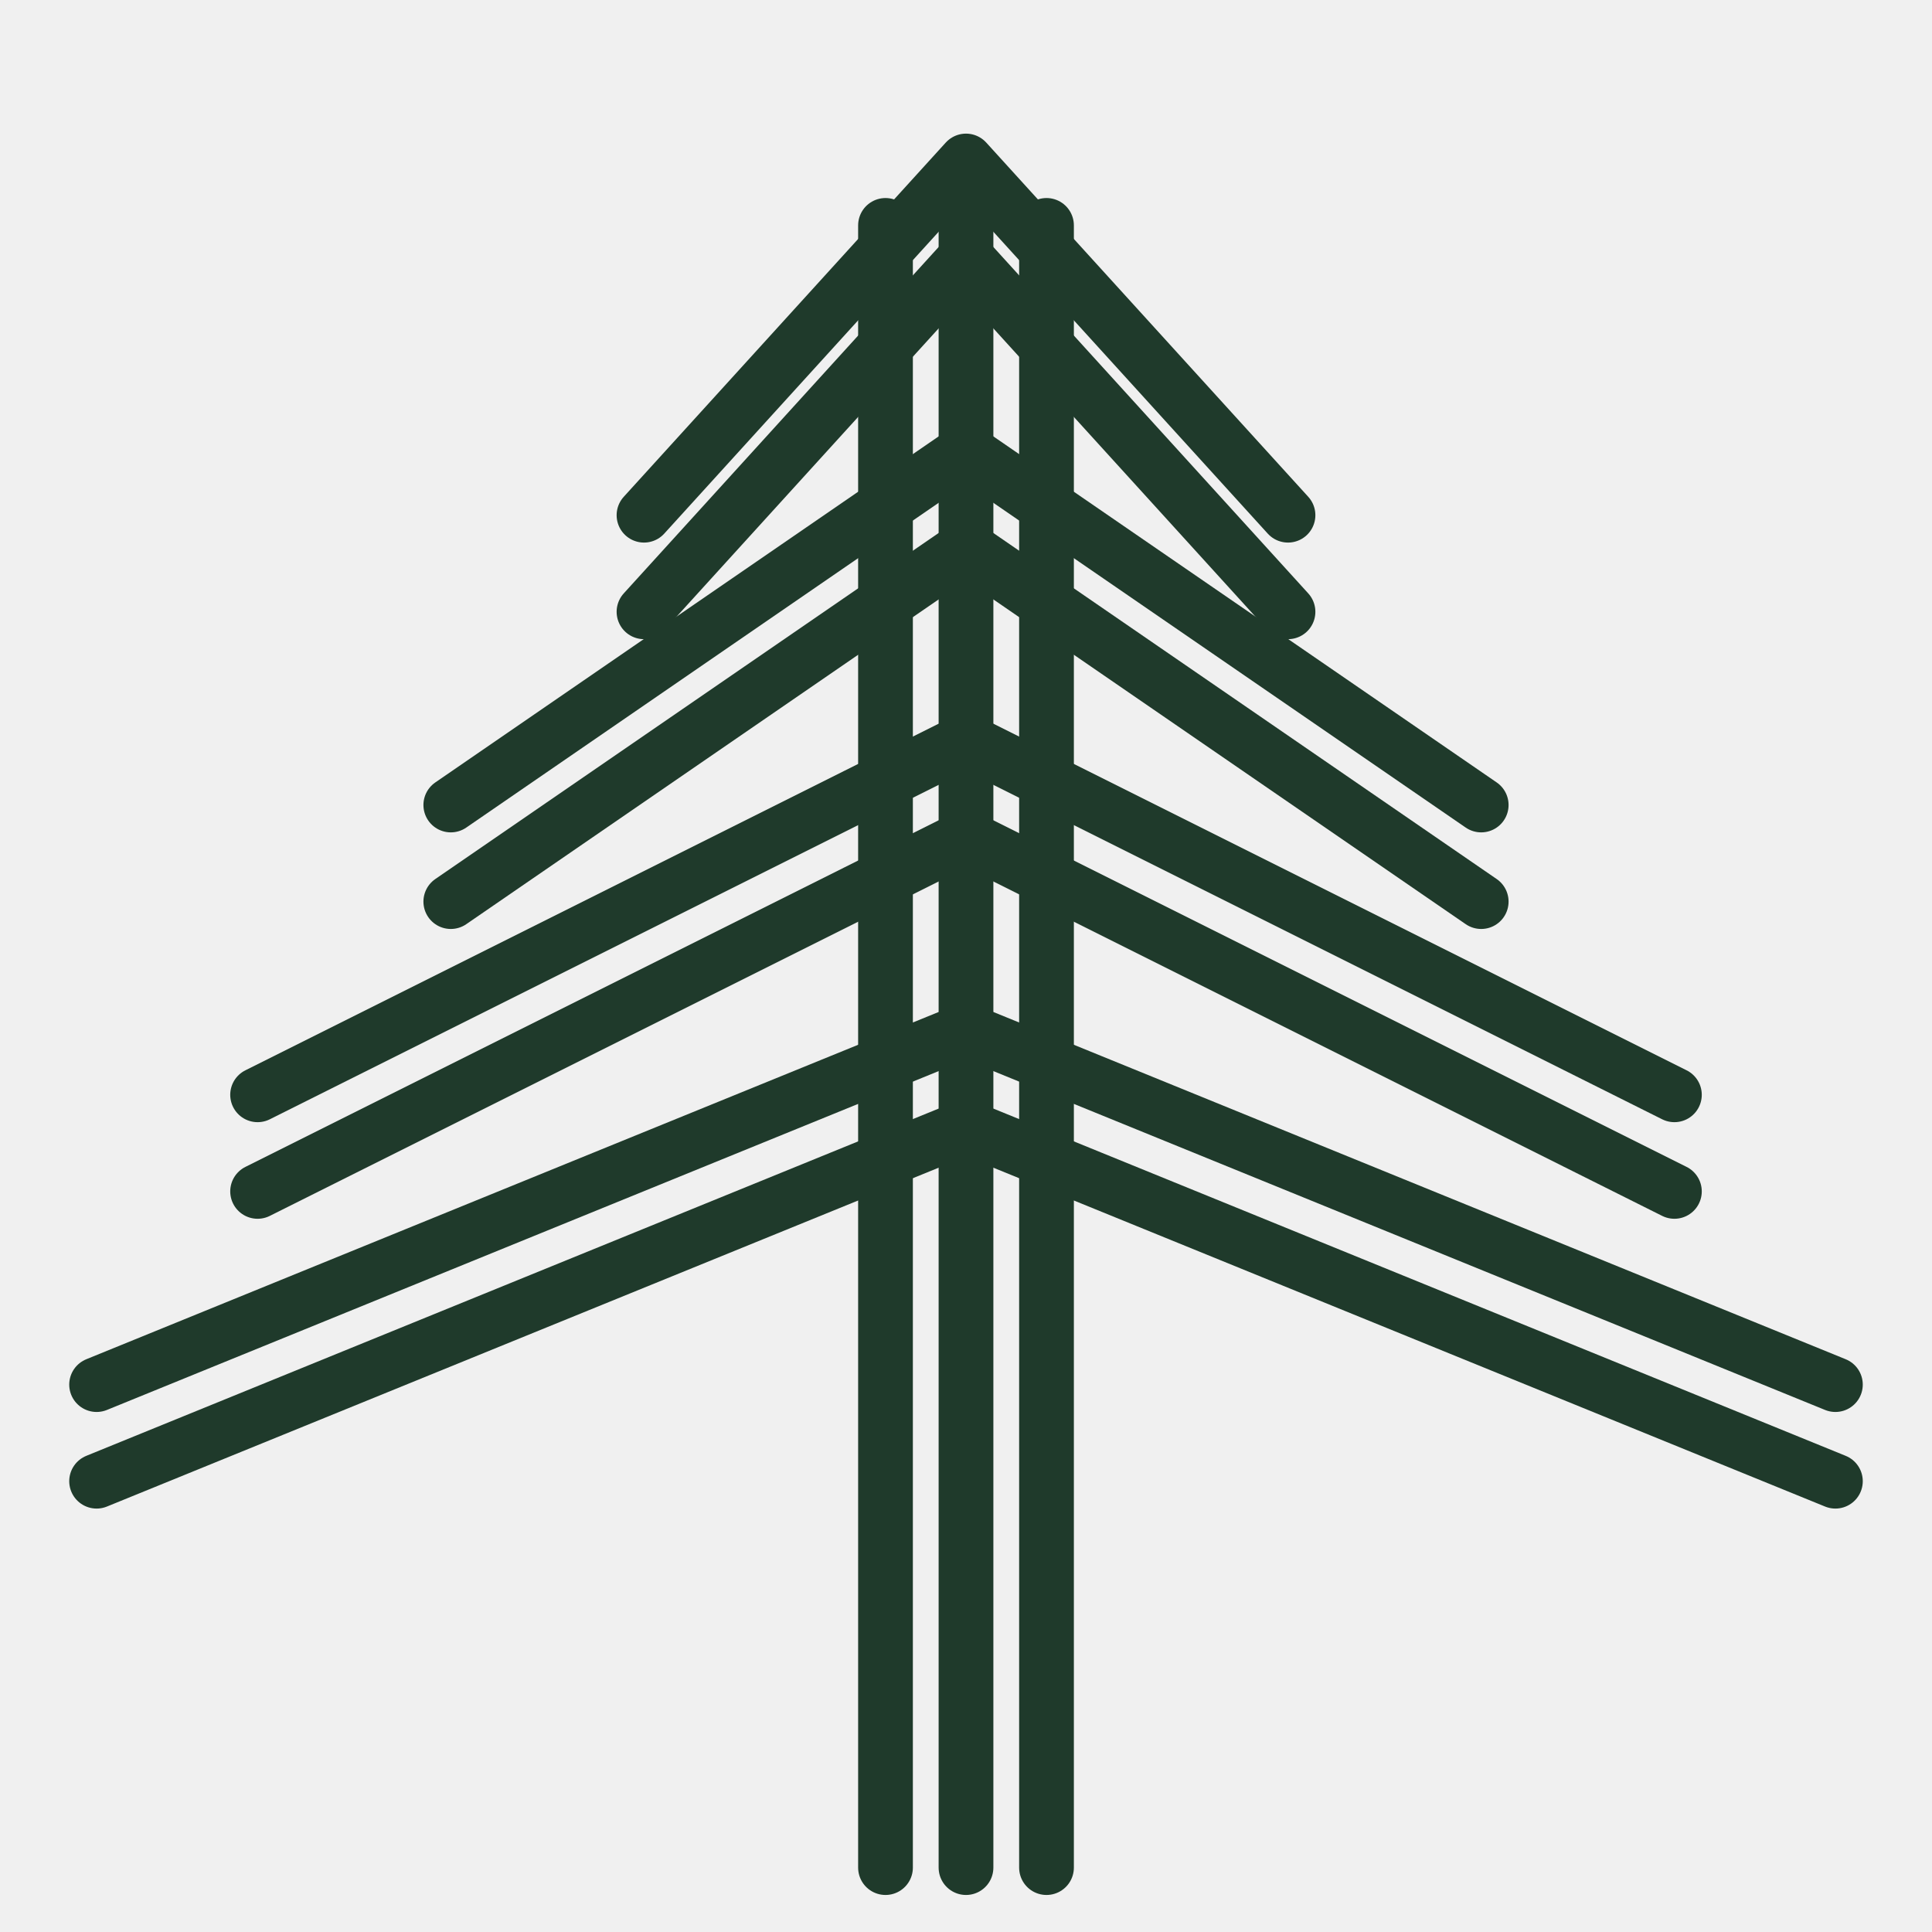
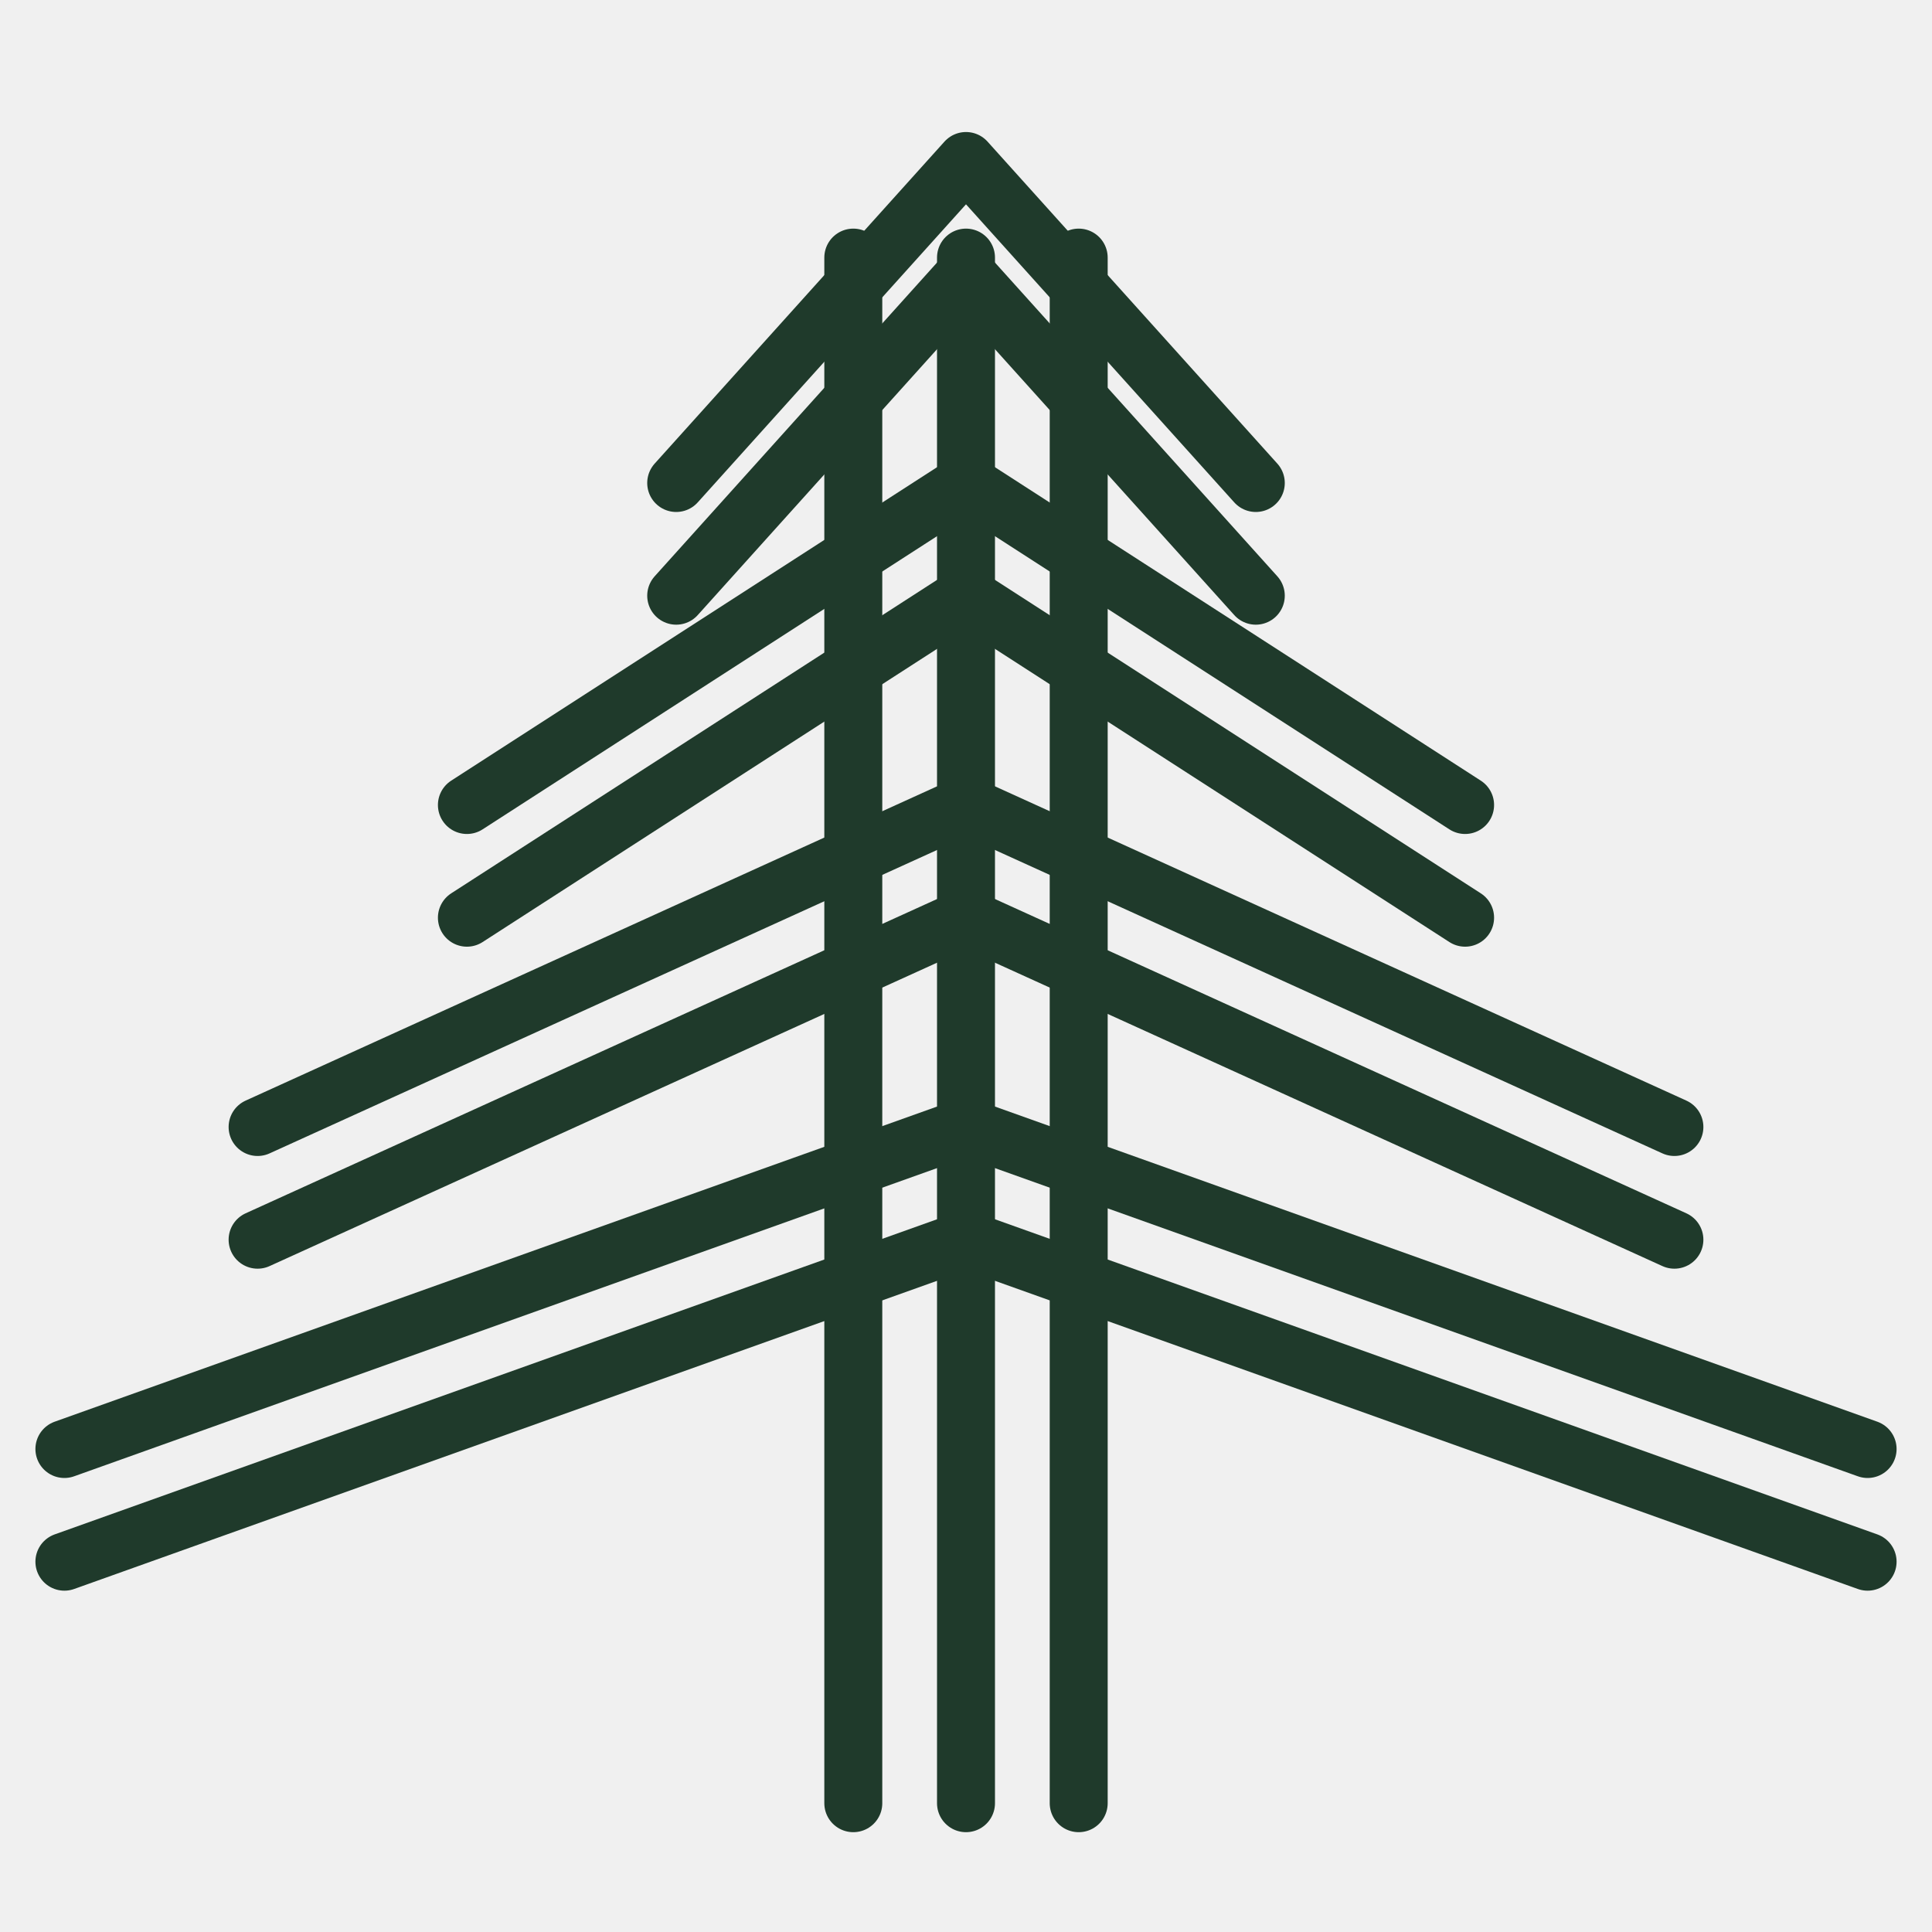
<svg xmlns="http://www.w3.org/2000/svg" viewBox="0 0 120 120" width="120" height="120">
-   <g fill="none" stroke="#1F3A2B" stroke-width="3.4" stroke-linecap="round" stroke-linejoin="round">
-     <path d="M40.0 32 L60 10 L80.0 32" />
-     <path d="M40.0 38 L60 16 L80.0 38" />
-     <path d="M28.0 50 L60 28 L92.0 50" />
-     <path d="M28.0 56 L60 34 L92.0 56" />
-     <path d="M16.0 68 L60 46 L104.0 68" />
-     <path d="M16.0 74 L60 52 L104.0 74" />
-     <path d="M6.0 86 L60 64 L114.0 86" />
-     <path d="M6.0 92 L60 70 L114.0 92" />
-     <path d="M55 116 V14" />
-     <path d="M60 116 V14" />
-     <path d="M65 116 V14" />
-   </g>
+   <mask id="m7" maskUnits="userSpaceOnUse" x="0" y="0" width="120" height="120">
+     <g fill="#fff" stroke="#fff">
+       <path d="M42.0 30 L60 10 L78.0 30" fill="none" stroke-width="3.6" stroke-linejoin="round" stroke-linecap="round" />
+       <path d="M42.0 37 L60 17 L78.0 37" fill="none" stroke-width="3.6" stroke-linejoin="round" stroke-linecap="round" />
+       <path d="M29.0 50 L60 30 L91.0 50" fill="none" stroke-width="3.6" stroke-linejoin="round" stroke-linecap="round" />
+       <path d="M29.0 57 L60 37 L91.0 57" fill="none" stroke-width="3.6" stroke-linejoin="round" stroke-linecap="round" />
+       <path d="M16.0 70 L60 50 L104.0 70" fill="none" stroke-width="3.6" stroke-linejoin="round" stroke-linecap="round" />
+       <path d="M16.0 77 L60 57 L104.0 77" fill="none" stroke-width="3.6" stroke-linejoin="round" stroke-linecap="round" />
+       <path d="M4.0 90 L60 70 L116.0 90" fill="none" stroke-width="3.6" stroke-linejoin="round" stroke-linecap="round" />
+       <path d="M4.0 97 L60 77 L116.0 97" fill="none" stroke-width="3.6" stroke-linejoin="round" stroke-linecap="round" />
+       <path d="M53 112 V16" fill="none" stroke-width="3.6" stroke-linecap="round" />
+       <path d="M60 112 V16" fill="none" stroke-width="3.6" stroke-linecap="round" />
+       <path d="M67 112 V16" fill="none" stroke-width="3.6" stroke-linecap="round" />
+     </g>
+     <g fill="#000" stroke="#000" />
+   </mask>
+   <rect width="120" height="120" fill="#1F3A2B" mask="url(#m7)" />
</svg>
